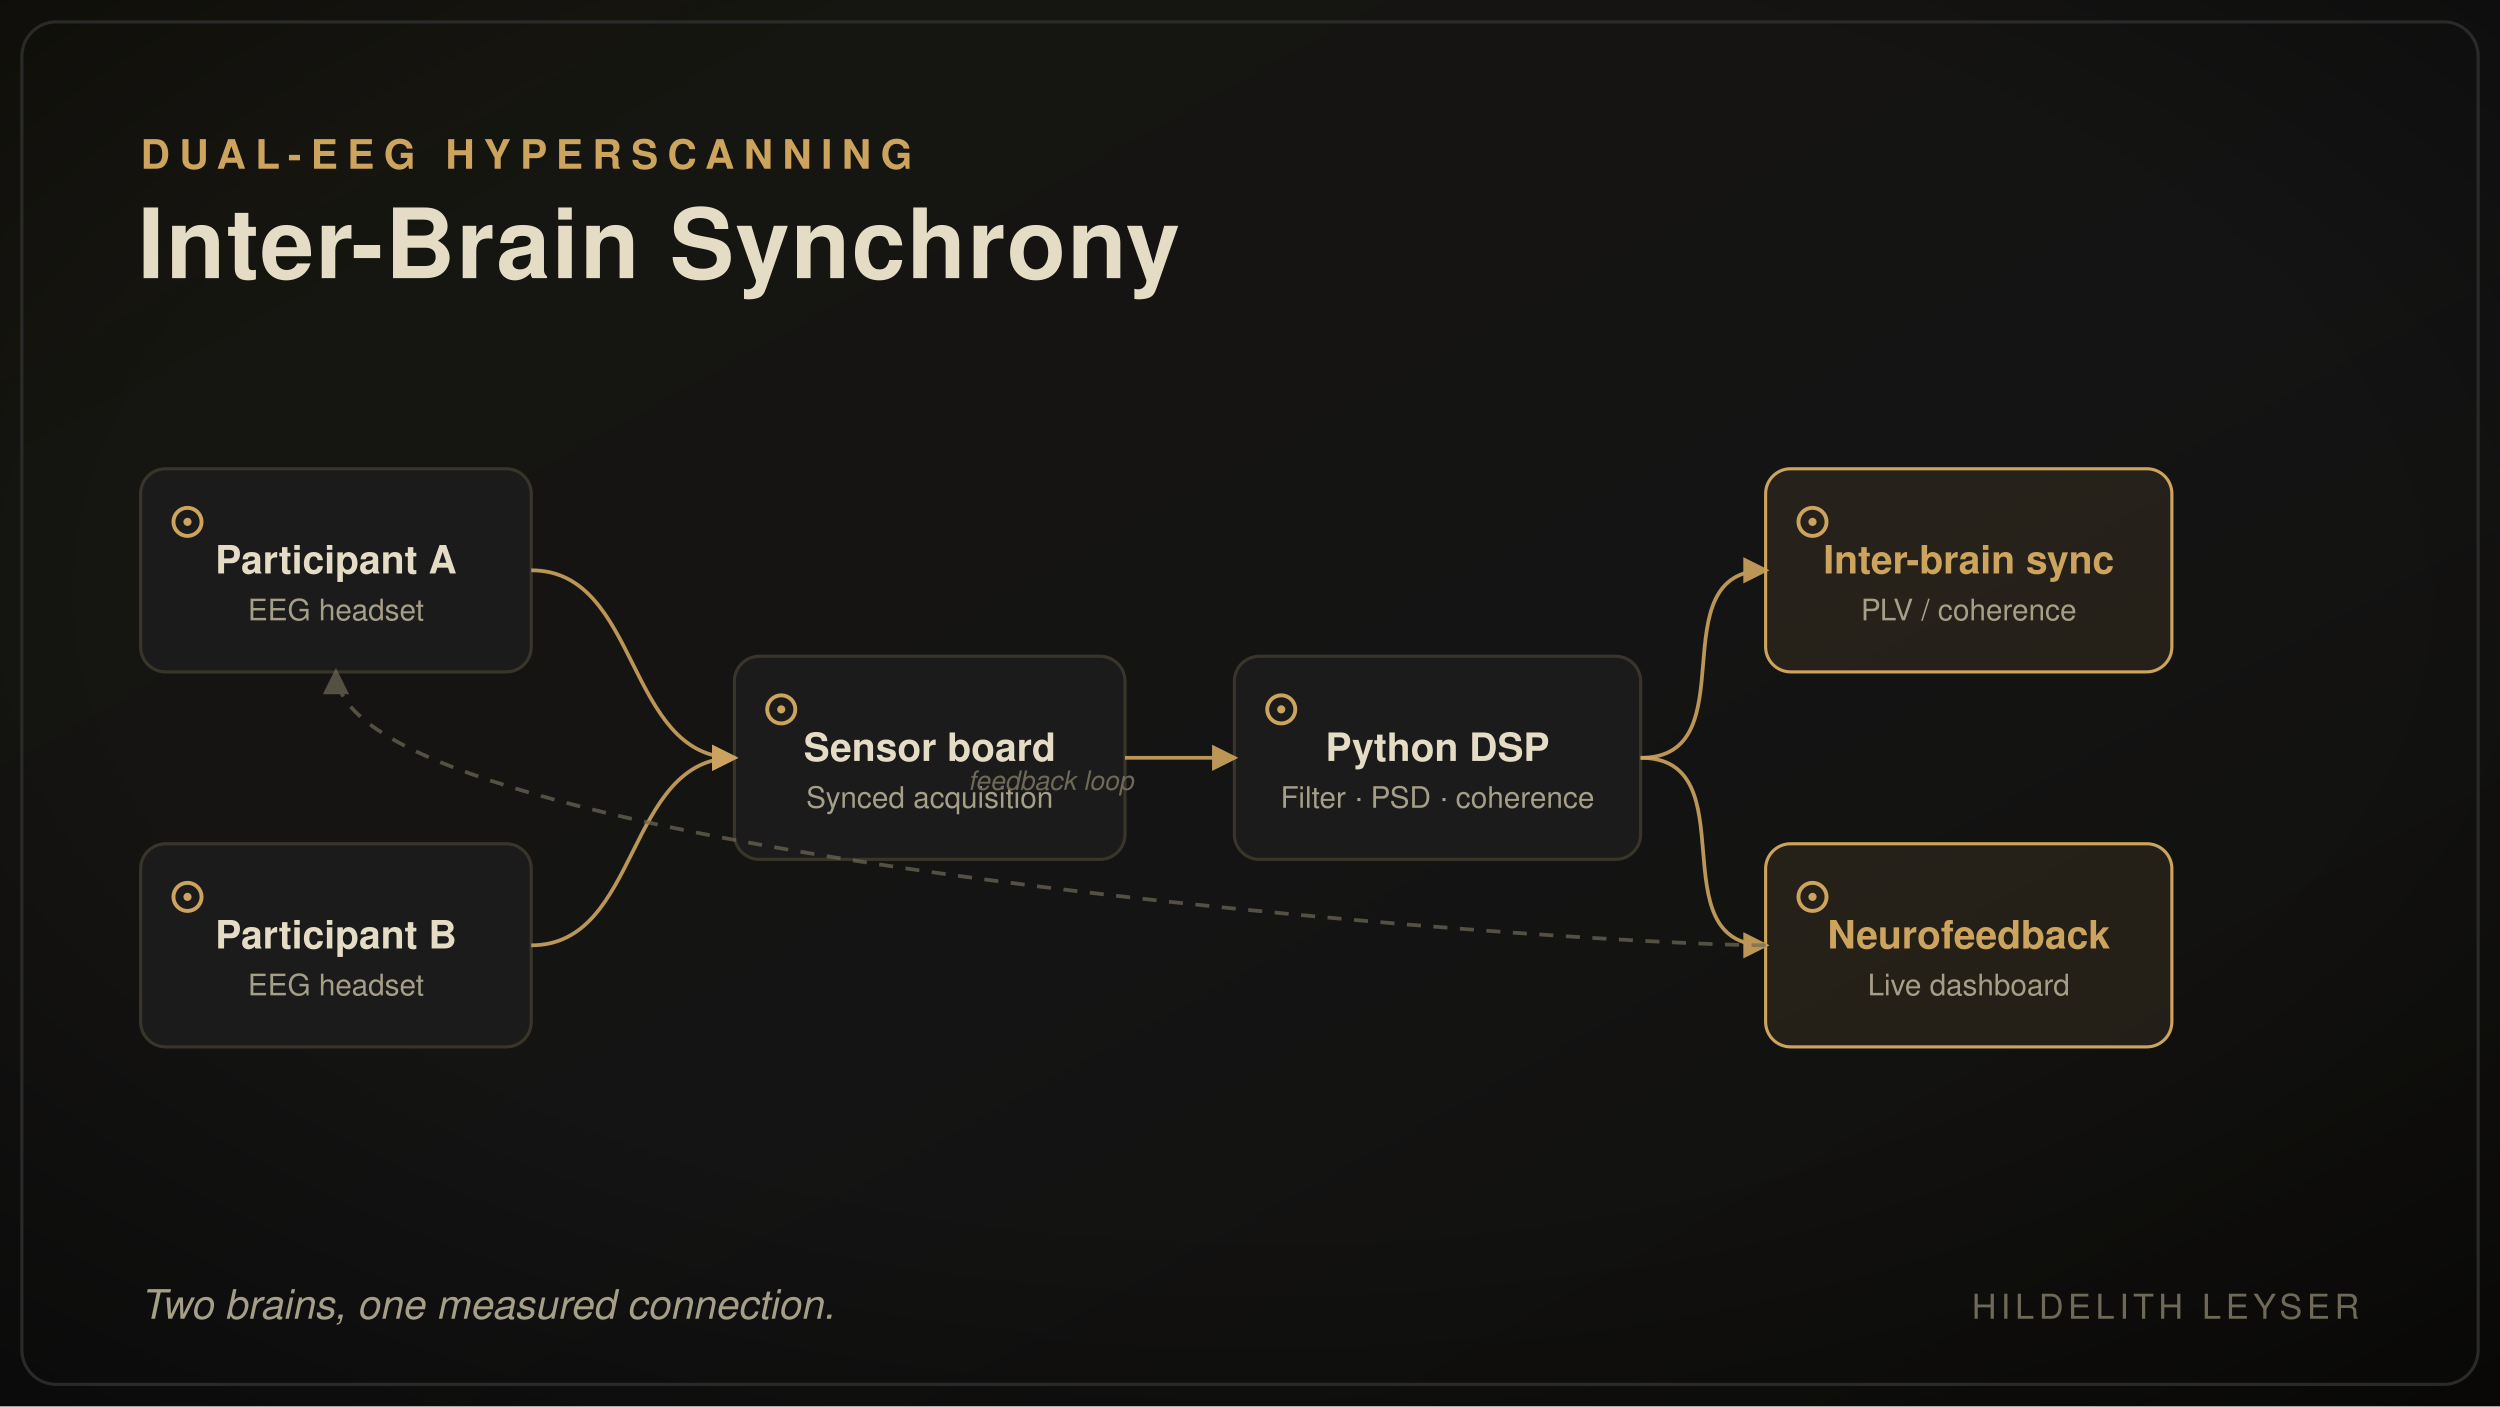
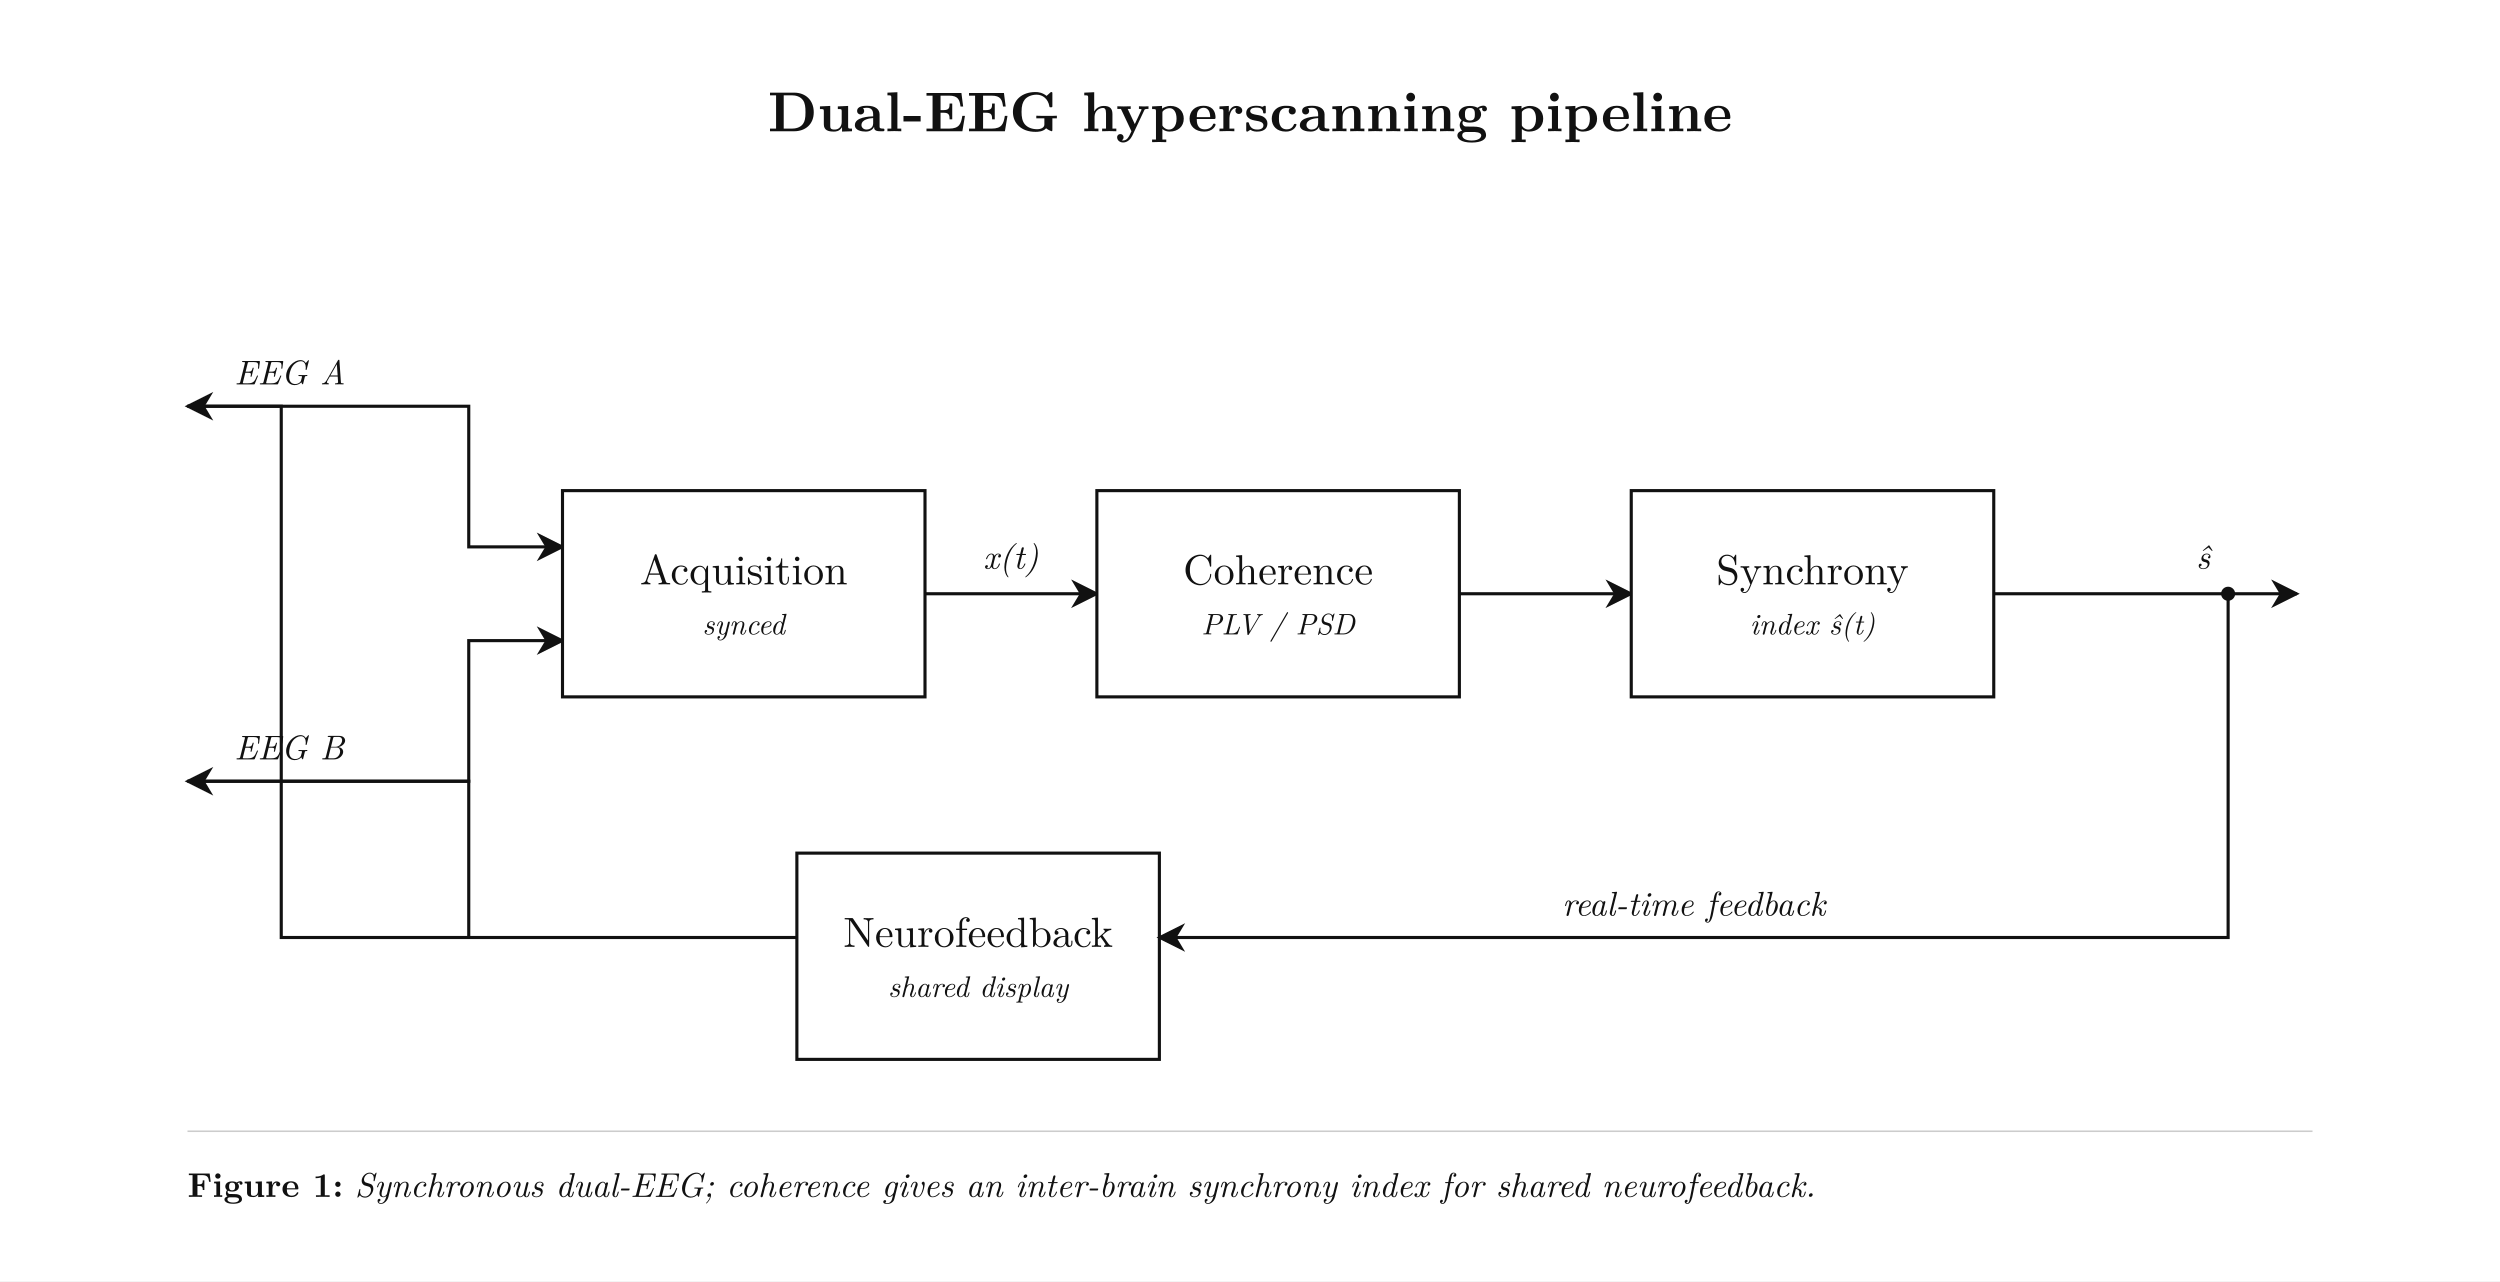
- <svg xmlns="http://www.w3.org/2000/svg" viewBox="0 0 1600 900" font-family="Verdana, 'Segoe UI', Helvetica, Arial, sans-serif">
+ <svg xmlns="http://www.w3.org/2000/svg" viewBox="0 0 1600 820" font-family="'Latin Modern Roman','CMU Serif',Georgia,'Times New Roman',serif">
  <defs>
-     <linearGradient id="bg" x1="0" y1="0" x2="1" y2="1">
-       <stop offset="0" stop-color="#16150f" />
-       <stop offset="0.55" stop-color="#141414" />
-       <stop offset="1" stop-color="#100f0c" />
-     </linearGradient>
-     <linearGradient id="goldg" x1="0" y1="0" x2="1" y2="1">
-       <stop offset="0" stop-color="#E7C988" />
-       <stop offset="1" stop-color="#B6863F" />
-     </linearGradient>
-     <radialGradient id="vig" cx="0.5" cy="0.42" r="0.75">
-       <stop offset="0.6" stop-color="#000000" stop-opacity="0" />
-       <stop offset="1" stop-color="#000000" stop-opacity="0.45" />
-     </radialGradient>
-     <marker id="arrow" viewBox="0 0 10 10" refX="8.5" refY="5" markerWidth="7" markerHeight="7" orient="auto-start-reverse">
-       <path d="M0,0 L10,5 L0,10 z" fill="#CDA45E" />
-     </marker>
-     <marker id="arrowf" viewBox="0 0 10 10" refX="8.5" refY="5" markerWidth="7" markerHeight="7" orient="auto-start-reverse">
-       <path d="M0,0 L10,5 L0,10 z" fill="#6f6957" />
+     <marker id="ah" viewBox="0 0 12 12" refX="10" refY="6" markerWidth="11" markerHeight="11" orient="auto-start-reverse">
+       <path d="M1,1 L11,6 L1,11 L4,6 z" fill="#111111" />
    </marker>
  </defs>
-   <rect width="1600" height="900" fill="url(#bg)" />
-   <rect width="1600" height="900" fill="url(#vig)" />
-   <rect x="14" y="14" width="1572" height="872" rx="22" fill="none" stroke="#2a2a2a" stroke-width="2" />
-   <text x="90" y="108" fill="#CDA45E" font-size="26" letter-spacing="6" font-weight="bold">DUAL-EEG HYPERSCANNING</text>
-   <text x="88" y="178" fill="#E5DCC5" font-size="62" letter-spacing="1" font-weight="bold">Inter-Brain Synchrony</text>
-   <g>
-     <rect x="90" y="300" width="250" height="130" rx="16" fill="#1b1b1b" stroke="#3a352a" stroke-width="2" />
-     <circle cx="120" cy="334" r="9" fill="none" stroke="#CDA45E" stroke-width="2.5" />
-     <circle cx="120" cy="334" r="2.6" fill="#CDA45E" />
-     <text x="215" y="367" fill="#E5DCC5" font-size="25" font-weight="bold" text-anchor="middle">Participant A</text>
-     <text x="215" y="397" fill="#A69F88" font-size="19" text-anchor="middle">EEG headset</text>
-   </g>
-   <g>
-     <rect x="90" y="540" width="250" height="130" rx="16" fill="#1b1b1b" stroke="#3a352a" stroke-width="2" />
-     <circle cx="120" cy="574" r="9" fill="none" stroke="#CDA45E" stroke-width="2.5" />
-     <circle cx="120" cy="574" r="2.6" fill="#CDA45E" />
-     <text x="215" y="607" fill="#E5DCC5" font-size="25" font-weight="bold" text-anchor="middle">Participant B</text>
-     <text x="215" y="637" fill="#A69F88" font-size="19" text-anchor="middle">EEG headset</text>
-   </g>
-   <g>
-     <rect x="470" y="420" width="250" height="130" rx="16" fill="#1b1b1b" stroke="#3a352a" stroke-width="2" />
-     <circle cx="500" cy="454" r="9" fill="none" stroke="#CDA45E" stroke-width="2.5" />
-     <circle cx="500" cy="454" r="2.6" fill="#CDA45E" />
-     <text x="595" y="487" fill="#E5DCC5" font-size="25" font-weight="bold" text-anchor="middle">Sensor board</text>
-     <text x="595" y="517" fill="#A69F88" font-size="19" text-anchor="middle">Synced acquisition</text>
-   </g>
-   <g>
-     <rect x="790" y="420" width="260" height="130" rx="16" fill="#1b1b1b" stroke="#3a352a" stroke-width="2" />
-     <circle cx="820" cy="454" r="9" fill="none" stroke="#CDA45E" stroke-width="2.5" />
-     <circle cx="820" cy="454" r="2.6" fill="#CDA45E" />
-     <text x="920" y="487" fill="#E5DCC5" font-size="25" font-weight="bold" text-anchor="middle">Python DSP</text>
-     <text x="920" y="517" fill="#A69F88" font-size="19" text-anchor="middle">Filter · PSD · coherence</text>
-   </g>
-   <g>
-     <rect x="1130" y="300" width="260" height="130" rx="16" fill="rgba(205,164,94,0.10)" stroke="#CDA45E" stroke-width="2" />
-     <circle cx="1160" cy="334" r="9" fill="none" stroke="#CDA45E" stroke-width="2.5" />
-     <circle cx="1160" cy="334" r="2.6" fill="#CDA45E" />
-     <text x="1260" y="367" fill="#CDA45E" font-size="25" font-weight="bold" text-anchor="middle">Inter-brain sync</text>
-     <text x="1260" y="397" fill="#A69F88" font-size="19" text-anchor="middle">PLV / coherence</text>
-   </g>
-   <g>
-     <rect x="1130" y="540" width="260" height="130" rx="16" fill="rgba(205,164,94,0.10)" stroke="#CDA45E" stroke-width="2" />
-     <circle cx="1160" cy="574" r="9" fill="none" stroke="#CDA45E" stroke-width="2.5" />
-     <circle cx="1160" cy="574" r="2.6" fill="#CDA45E" />
-     <text x="1260" y="607" fill="#CDA45E" font-size="25" font-weight="bold" text-anchor="middle">Neurofeedback</text>
-     <text x="1260" y="637" fill="#A69F88" font-size="19" text-anchor="middle">Live dashboard</text>
-   </g>
-   <path d="M340,365 C410,365 400,485 470,485" fill="none" stroke="#CDA45E" stroke-width="2.4" opacity="0.9" marker-end="url(#arrow)" />
-   <path d="M340,605 C410,605 400,485 470,485" fill="none" stroke="#CDA45E" stroke-width="2.4" opacity="0.9" marker-end="url(#arrow)" />
-   <path d="M720,485 C790,485 720,485 790,485" fill="none" stroke="#CDA45E" stroke-width="2.4" opacity="0.9" marker-end="url(#arrow)" />
-   <path d="M1050,485 C1120,485 1060,365 1130,365" fill="none" stroke="#CDA45E" stroke-width="2.4" opacity="0.9" marker-end="url(#arrow)" />
-   <path d="M1050,485 C1120,485 1060,605 1130,605" fill="none" stroke="#CDA45E" stroke-width="2.4" opacity="0.9" marker-end="url(#arrow)" />
-   <path d="M1130,605 C1010,605 215,550 215,430" fill="none" stroke="#6f6957" stroke-width="2.4" opacity="0.7" marker-end="url(#arrowf)" stroke-dasharray="9 8" />
-   <text x="672.5" y="505.5" fill="#6f6957" font-size="17" text-anchor="middle" font-style="italic">feedback loop</text>
-   <text x="90" y="844" fill="#A69F88" font-size="26" font-style="italic">Two brains, one measured connection.</text>
-   <text x="1510" y="844" fill="#6f6957" font-size="22" text-anchor="end" letter-spacing="3">HILDELITH LEYSER</text>
+   <rect width="1600" height="820" fill="#ffffff" />
+   <text x="800" y="84" font-size="36" font-weight="bold" text-anchor="middle" fill="#111111">Dual-EEG hyperscanning pipeline</text>
+   <text x="150" y="246" font-size="22" font-style="italic" fill="#111111">EEG A</text>
+   <text x="150" y="486" font-size="22" font-style="italic" fill="#111111">EEG B</text>
+   <path d="M120,260 L300,260 L300,350 L360,350" fill="none" stroke="#111111" stroke-width="2" marker-end="url(#ah)" />
+   <path d="M120,500 L300,500 L300,410 L360,410" fill="none" stroke="#111111" stroke-width="2" marker-end="url(#ah)" />
+   <rect x="360" y="314" width="232" height="132" fill="#ffffff" stroke="#111111" stroke-width="2" />
+   <text x="476" y="374" font-size="27" text-anchor="middle" fill="#111111">Acquisition</text>
+   <text x="476" y="406" font-size="19" font-style="italic" text-anchor="middle" fill="#111111">synced</text>
+   <path d="M592,380 L702,380" fill="none" stroke="#111111" stroke-width="2" marker-end="url(#ah)" />
+   <text x="647" y="364" font-size="22" font-style="italic" text-anchor="middle" fill="#111111">x(t)</text>
+   <rect x="702" y="314" width="232" height="132" fill="#ffffff" stroke="#111111" stroke-width="2" />
+   <text x="818" y="374" font-size="27" text-anchor="middle" fill="#111111">Coherence</text>
+   <text x="818" y="406" font-size="19" font-style="italic" text-anchor="middle" fill="#111111">PLV / PSD</text>
+   <path d="M934,380 L1044,380" fill="none" stroke="#111111" stroke-width="2" marker-end="url(#ah)" />
+   <rect x="1044" y="314" width="232" height="132" fill="#ffffff" stroke="#111111" stroke-width="2" />
+   <text x="1160" y="374" font-size="27" text-anchor="middle" fill="#111111">Synchrony</text>
+   <text x="1160" y="406" font-size="19" font-style="italic" text-anchor="middle" fill="#111111">index ŝ(t)</text>
+   <path d="M1276,380 L1470,380" fill="none" stroke="#111111" stroke-width="2" marker-end="url(#ah)" />
+   <text x="1410" y="364" font-size="22" font-style="italic" text-anchor="middle" fill="#111111">ŝ</text>
+   <circle cx="1426" cy="380" r="4.5" fill="#111111" />
+   <rect x="510" y="546" width="232" height="132" fill="#ffffff" stroke="#111111" stroke-width="2" />
+   <text x="626" y="606" font-size="27" text-anchor="middle" fill="#111111">Neurofeedback</text>
+   <text x="626" y="638" font-size="19" font-style="italic" text-anchor="middle" fill="#111111">shared display</text>
+   <path d="M1426,380 L1426,600 L742,600" fill="none" stroke="#111111" stroke-width="2" marker-end="url(#ah)" />
+   <path d="M510,600 L180,600 L180,260 L120,260" fill="none" stroke="#111111" stroke-width="2" marker-end="url(#ah)" />
+   <path d="M300,600 L300,500 L120,500" fill="none" stroke="#111111" stroke-width="2" marker-end="url(#ah)" />
+   <text x="1084" y="586" font-size="22" font-style="italic" text-anchor="middle" fill="#111111">real-time feedback</text>
+   <line x1="120" y1="724" x2="1480" y2="724" stroke="#cccccc" stroke-width="1" />
+   <text x="120" y="766" font-size="22" fill="#111111">
+     <tspan font-weight="bold">Figure 1:</tspan>
+     <tspan font-style="italic">Synchronous dual-EEG; coherence gives an inter-brain synchrony index for shared neurofeedback.</tspan>
+   </text>
</svg>
